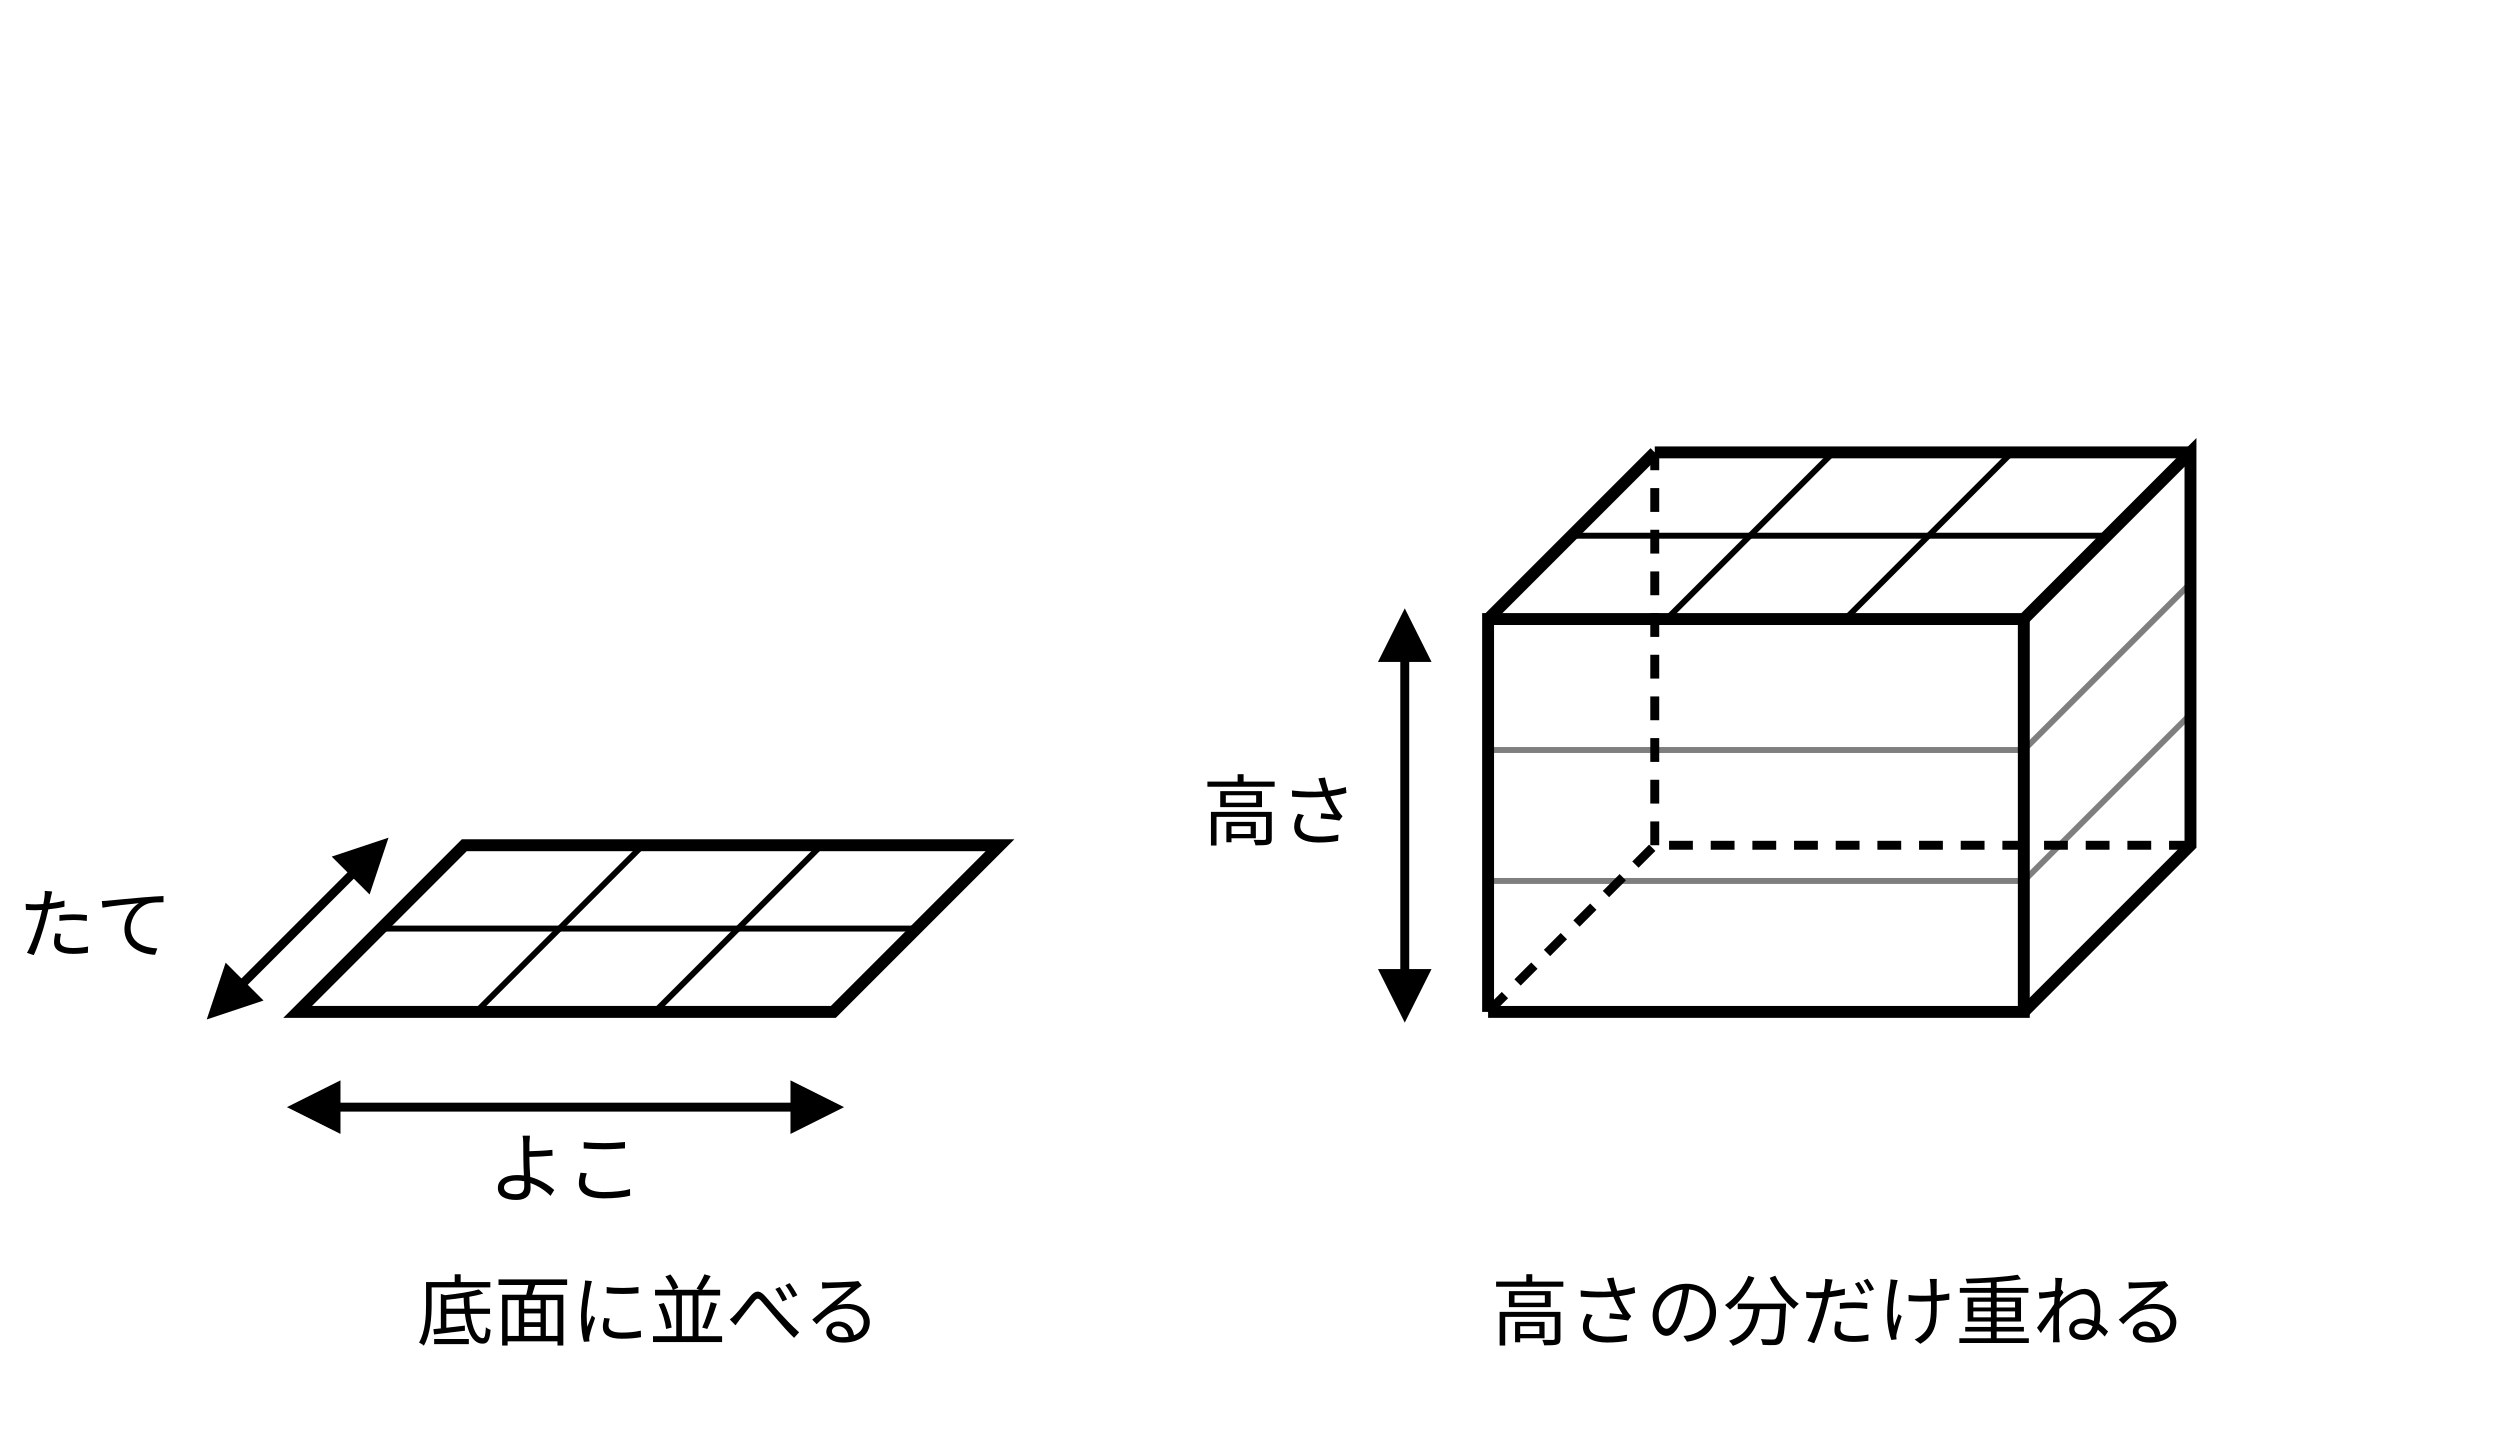
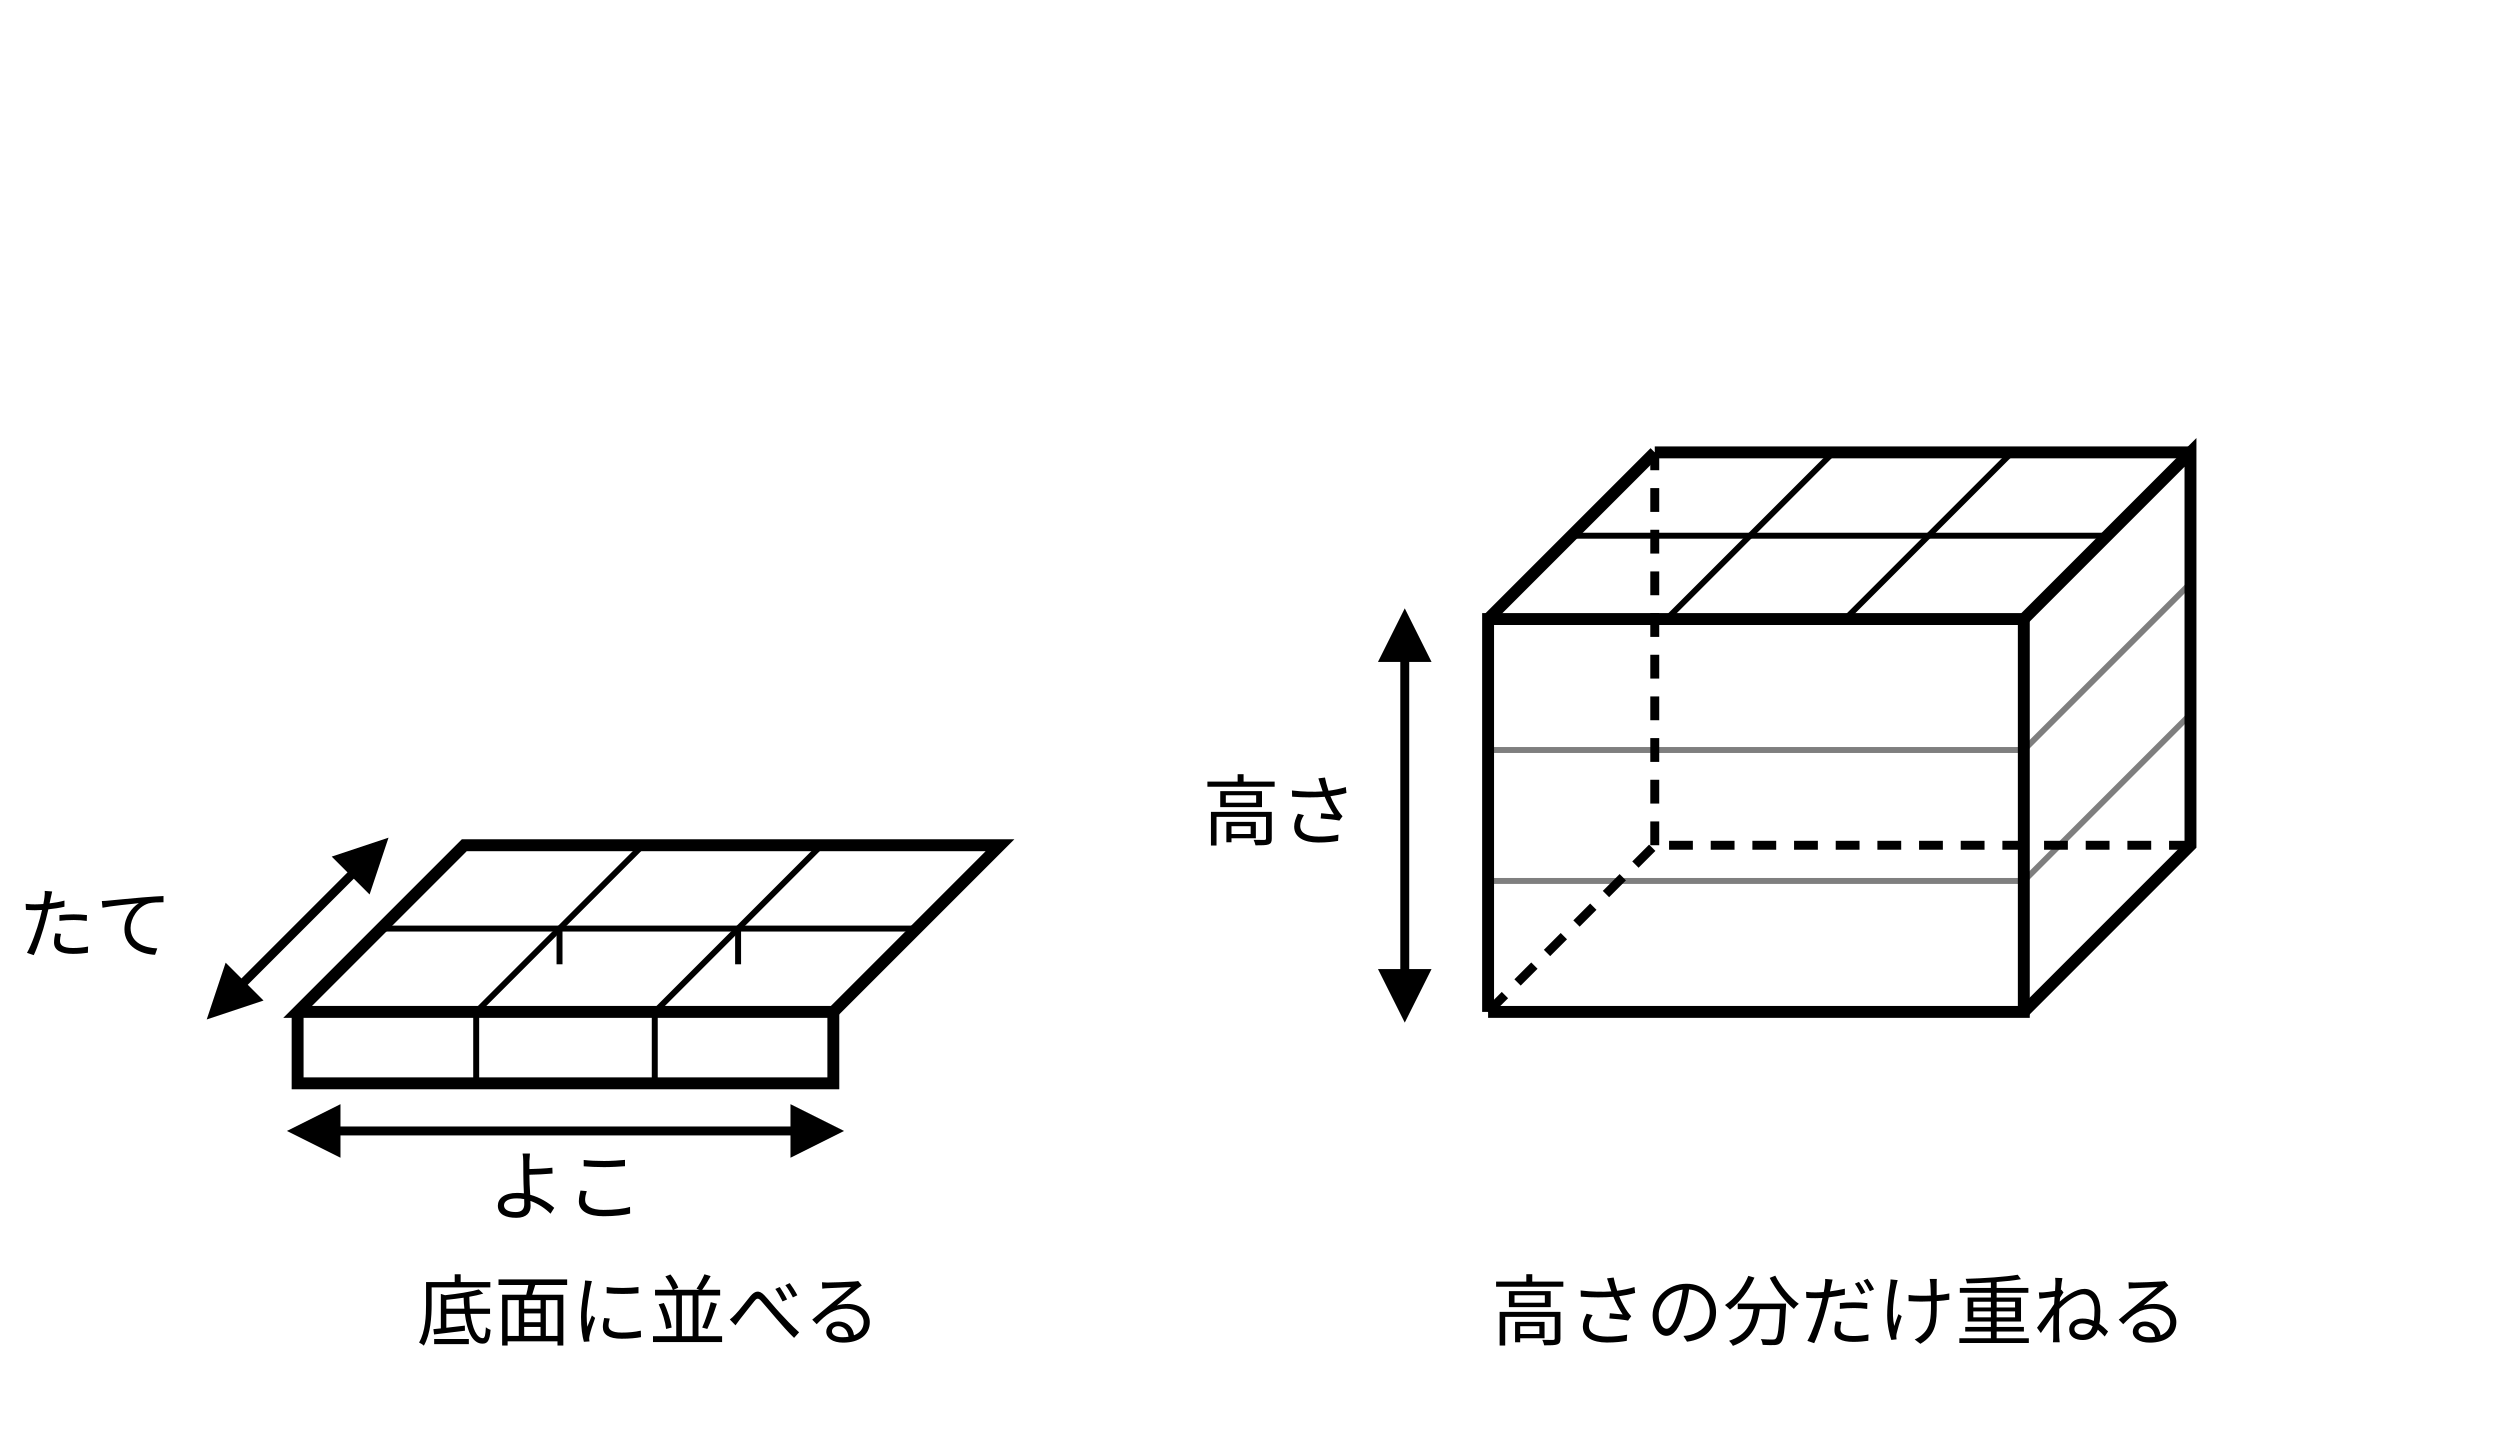
<svg xmlns="http://www.w3.org/2000/svg" viewBox="0 0 420 240" role="img" aria-label="底面にたて・よこ方向へ1cm³の立方体を敷き詰め、それを高さの分だけ層状に積み重ねて直方体を作る様子を示す図">
  <defs>
    <marker id="uc-arrow" viewBox="0 0 10 10" refX="8" refY="5" markerWidth="6" markerHeight="6" orient="auto-start-reverse">
      <path d="M0,0 L10,5 L0,10 z" fill="currentColor" />
    </marker>
  </defs>
  <g stroke="currentColor" fill="none">
    <polygon points="50,170 140,170 168,142 78,142" stroke-width="2" />
    <line x1="64" y1="156" x2="154" y2="156" stroke-width="1" />
    <line x1="80" y1="170" x2="94" y2="156" stroke-width="1" />
    <line x1="94" y1="156" x2="108" y2="142" stroke-width="1" />
    <line x1="110" y1="170" x2="124" y2="156" stroke-width="1" />
    <line x1="124" y1="156" x2="138" y2="142" stroke-width="1" />
-     <line x1="50" y1="186" x2="140" y2="186" stroke-width="1.5" marker-start="url(#uc-arrow)" marker-end="url(#uc-arrow)" />
+     <polyline points="50,170 50,182 140,182 140,170" stroke-width="2" />
+     <line x1="80" y1="170" x2="80" y2="182" stroke-width="1" />
+     <line x1="110" y1="170" x2="110" y2="182" stroke-width="1" />
+     <line x1="94" y1="156" x2="94" y2="162" stroke-width="1" />
+     <line x1="124" y1="156" x2="124" y2="162" stroke-width="1" />
+     <line x1="50" y1="190" x2="140" y2="190" stroke-width="1.5" marker-start="url(#uc-arrow)" marker-end="url(#uc-arrow)" />
    <line x1="36" y1="170" x2="64" y2="142" stroke-width="1.5" marker-start="url(#uc-arrow)" marker-end="url(#uc-arrow)" />
  </g>
-   <text x="95" y="201" font-size="13" text-anchor="middle" fill="currentColor">よこ</text>
+   <text x="95" y="204" font-size="13" text-anchor="middle" fill="currentColor">よこ</text>
  <text x="16" y="160" font-size="13" text-anchor="middle" fill="currentColor">たて</text>
  <text x="109" y="225" font-size="13" text-anchor="middle" fill="currentColor">底面に並べる</text>
  <g stroke="currentColor" fill="none">
    <polyline points="250,170 340,170 340,104 250,104 250,170" stroke-width="2" />
    <polyline points="340,170 368,142 368,76 340,104" stroke-width="2" />
    <line x1="264" y1="90" x2="354" y2="90" stroke-width="1" />
    <line x1="280" y1="104" x2="294" y2="90" stroke-width="1" />
    <line x1="294" y1="90" x2="308" y2="76" stroke-width="1" />
    <line x1="310" y1="104" x2="324" y2="90" stroke-width="1" />
    <line x1="324" y1="90" x2="338" y2="76" stroke-width="1" />
    <line x1="278" y1="76" x2="368" y2="76" stroke-width="2" />
    <line x1="250" y1="104" x2="278" y2="76" stroke-width="2" />
    <polyline points="250,170 278,142 368,142" stroke-width="1.5" stroke-dasharray="4 3" />
    <line x1="278" y1="142" x2="278" y2="76" stroke-width="1.5" stroke-dasharray="4 3" />
    <g opacity="0.5" stroke-width="1">
      <line x1="250" y1="148" x2="340" y2="148" />
      <line x1="340" y1="148" x2="368" y2="120" />
      <line x1="250" y1="126" x2="340" y2="126" />
      <line x1="340" y1="126" x2="368" y2="98" />
    </g>
    <line x1="236" y1="170" x2="236" y2="104" stroke-width="1.5" marker-start="url(#uc-arrow)" marker-end="url(#uc-arrow)" />
  </g>
  <text x="215" y="141" font-size="13" text-anchor="middle" fill="currentColor">高さ</text>
  <text x="309" y="225" font-size="13" text-anchor="middle" fill="currentColor">高さの分だけ重ねる</text>
</svg>
